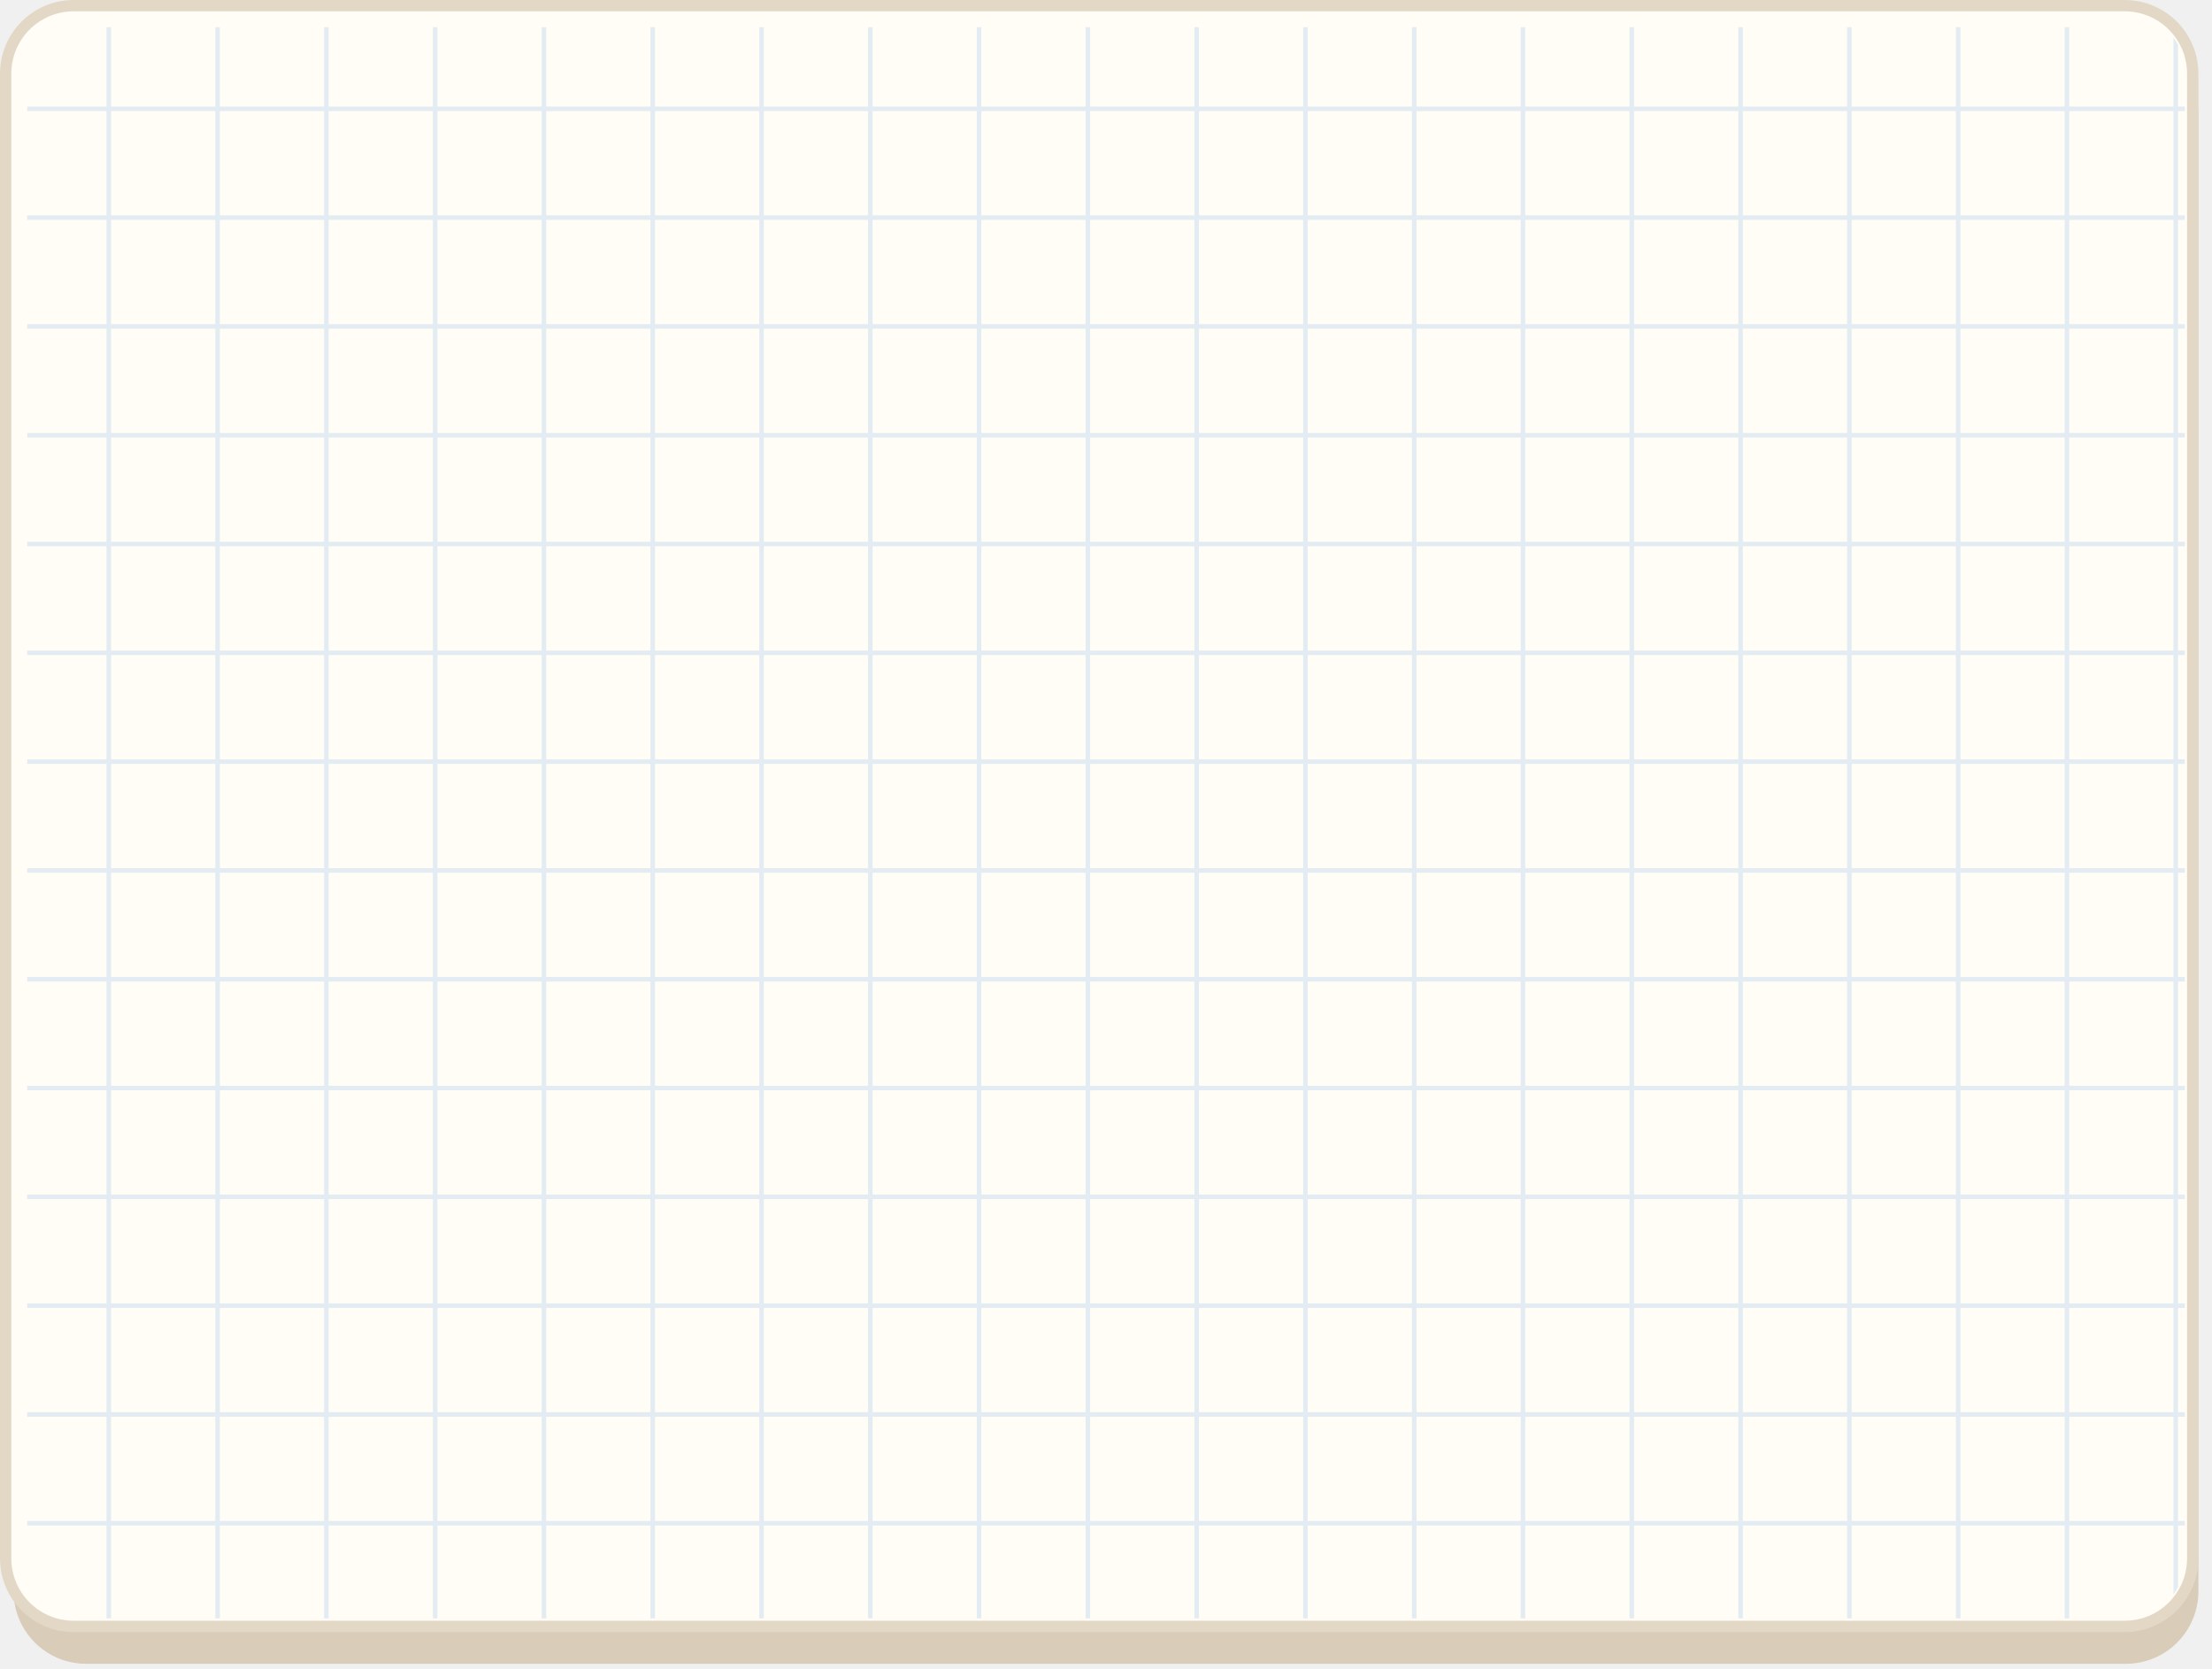
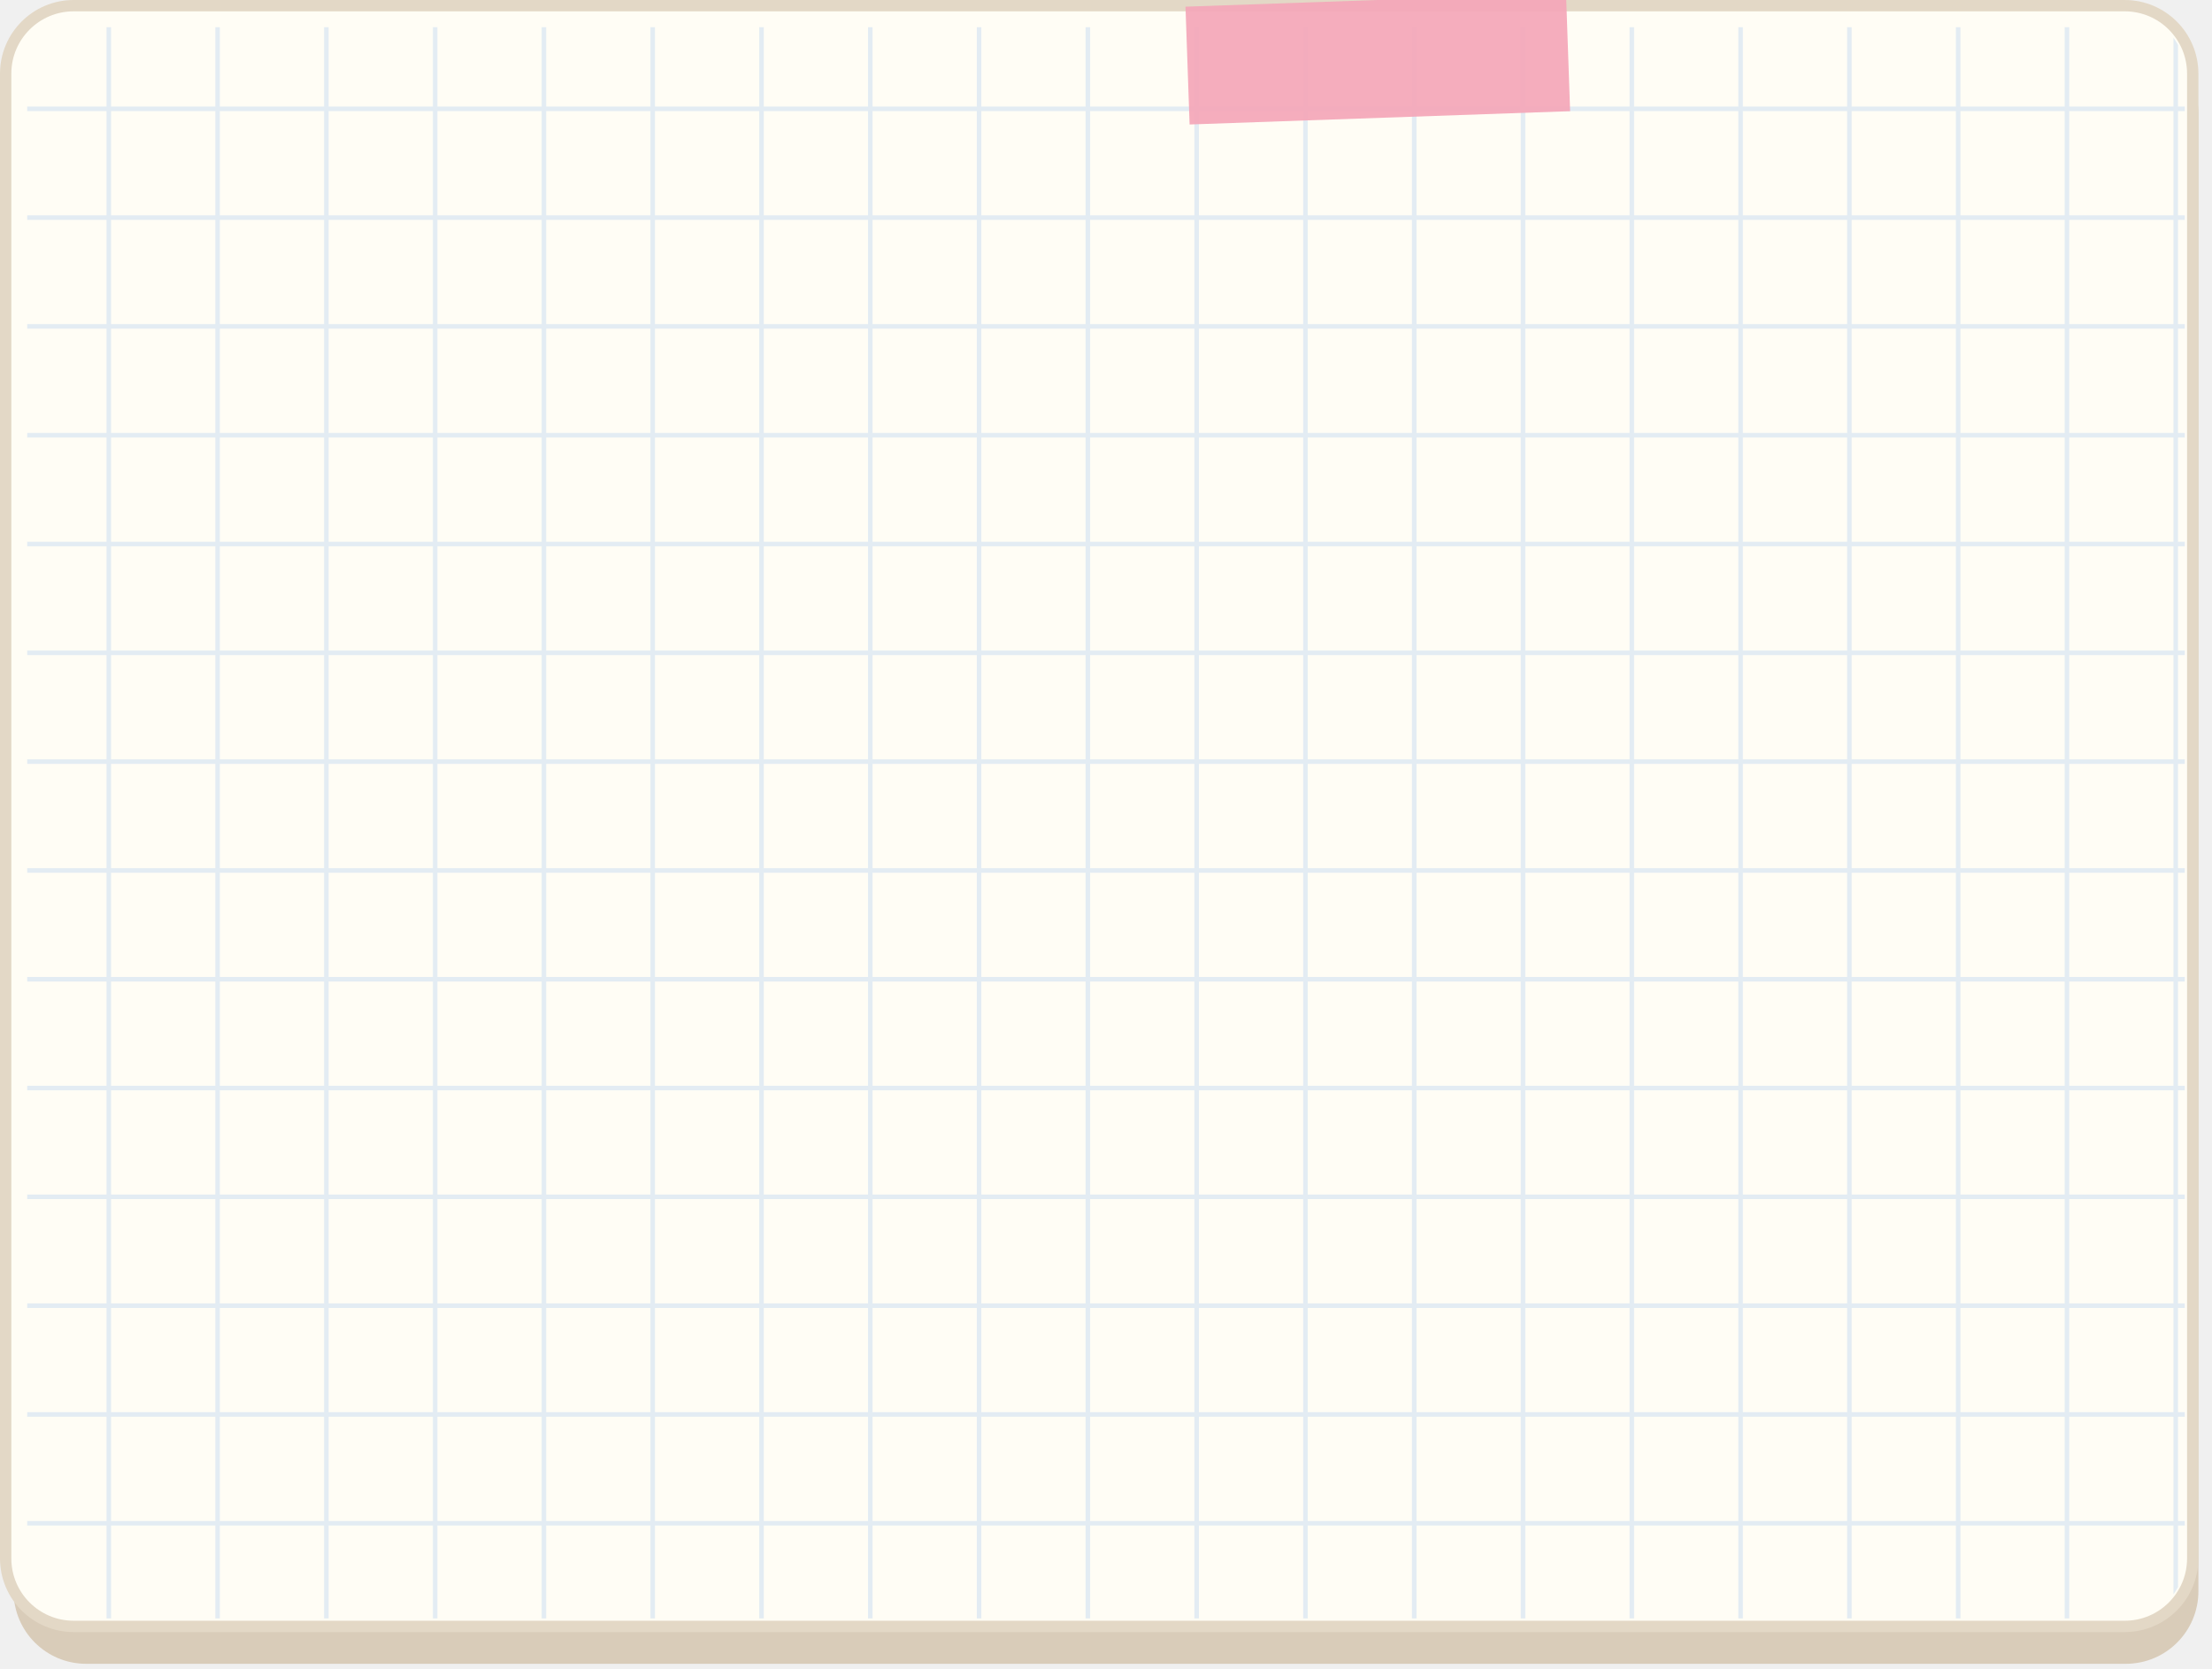
<svg xmlns="http://www.w3.org/2000/svg" viewBox="0 0 488 368" width="976" height="736" fill="none">
  <rect x="3" y="9" width="482" height="358" rx="16" fill="#D9CCB9" />
  <rect x="1.25" y="1.25" width="482.5" height="357.5" rx="15" fill="#FFFDF5" stroke="#E3D8C6" stroke-width="2.5" />
  <g clip-path="url(#c)">
    <path d="M24 6V362" stroke="#E3ECF3" stroke-width="1" />
    <path d="M48 6V362" stroke="#E3ECF3" stroke-width="1" />
    <path d="M72 6V362" stroke="#E3ECF3" stroke-width="1" />
    <path d="M96 6V362" stroke="#E3ECF3" stroke-width="1" />
    <path d="M120 6V362" stroke="#E3ECF3" stroke-width="1" />
    <path d="M144 6V362" stroke="#E3ECF3" stroke-width="1" />
    <path d="M168 6V362" stroke="#E3ECF3" stroke-width="1" />
    <path d="M192 6V362" stroke="#E3ECF3" stroke-width="1" />
    <path d="M216 6V362" stroke="#E3ECF3" stroke-width="1" />
    <path d="M240 6V362" stroke="#E3ECF3" stroke-width="1" />
    <path d="M264 6V362" stroke="#E3ECF3" stroke-width="1" />
    <path d="M288 6V362" stroke="#E3ECF3" stroke-width="1" />
    <path d="M312 6V362" stroke="#E3ECF3" stroke-width="1" />
    <path d="M336 6V362" stroke="#E3ECF3" stroke-width="1" />
    <path d="M360 6V362" stroke="#E3ECF3" stroke-width="1" />
    <path d="M384 6V362" stroke="#E3ECF3" stroke-width="1" />
    <path d="M408 6V362" stroke="#E3ECF3" stroke-width="1" />
    <path d="M432 6V362" stroke="#E3ECF3" stroke-width="1" />
    <path d="M456 6V362" stroke="#E3ECF3" stroke-width="1" />
    <path d="M480 6V362" stroke="#E3ECF3" stroke-width="1" />
    <path d="M6 24H482" stroke="#E3ECF3" stroke-width="1" />
    <path d="M6 48H482" stroke="#E3ECF3" stroke-width="1" />
    <path d="M6 72H482" stroke="#E3ECF3" stroke-width="1" />
    <path d="M6 96H482" stroke="#E3ECF3" stroke-width="1" />
    <path d="M6 120H482" stroke="#E3ECF3" stroke-width="1" />
    <path d="M6 144H482" stroke="#E3ECF3" stroke-width="1" />
    <path d="M6 168H482" stroke="#E3ECF3" stroke-width="1" />
    <path d="M6 192H482" stroke="#E3ECF3" stroke-width="1" />
    <path d="M6 216H482" stroke="#E3ECF3" stroke-width="1" />
    <path d="M6 240H482" stroke="#E3ECF3" stroke-width="1" />
    <path d="M6 264H482" stroke="#E3ECF3" stroke-width="1" />
    <path d="M6 288H482" stroke="#E3ECF3" stroke-width="1" />
    <path d="M6 312H482" stroke="#E3ECF3" stroke-width="1" />
    <path d="M6 336H482" stroke="#E3ECF3" stroke-width="1" />
    <path d="M6 360H482" stroke="#E3ECF3" stroke-width="1" />
  </g>
  <defs>
    <clipPath id="c">
      <rect x="3" y="3" width="479" height="354" rx="13" />
    </clipPath>
  </defs>
+   <g transform="rotate(-2 304 14)">
+     <rect x="262" y="0" width="84" height="26" fill="#F4A6B8" opacity=".92" />
+     <path d="M262 0l4 3.25-4 3.25 4 3.25-4 3.25 4 3.25-4 3.25 4 3.25M346 0l-4 3.25 4 3.25-4 3.25 4 3.25-4 3.25 4 3.25-4 3.25" stroke="#fff" stroke-opacity=".0" fill="none" />
+   </g>
</svg>
